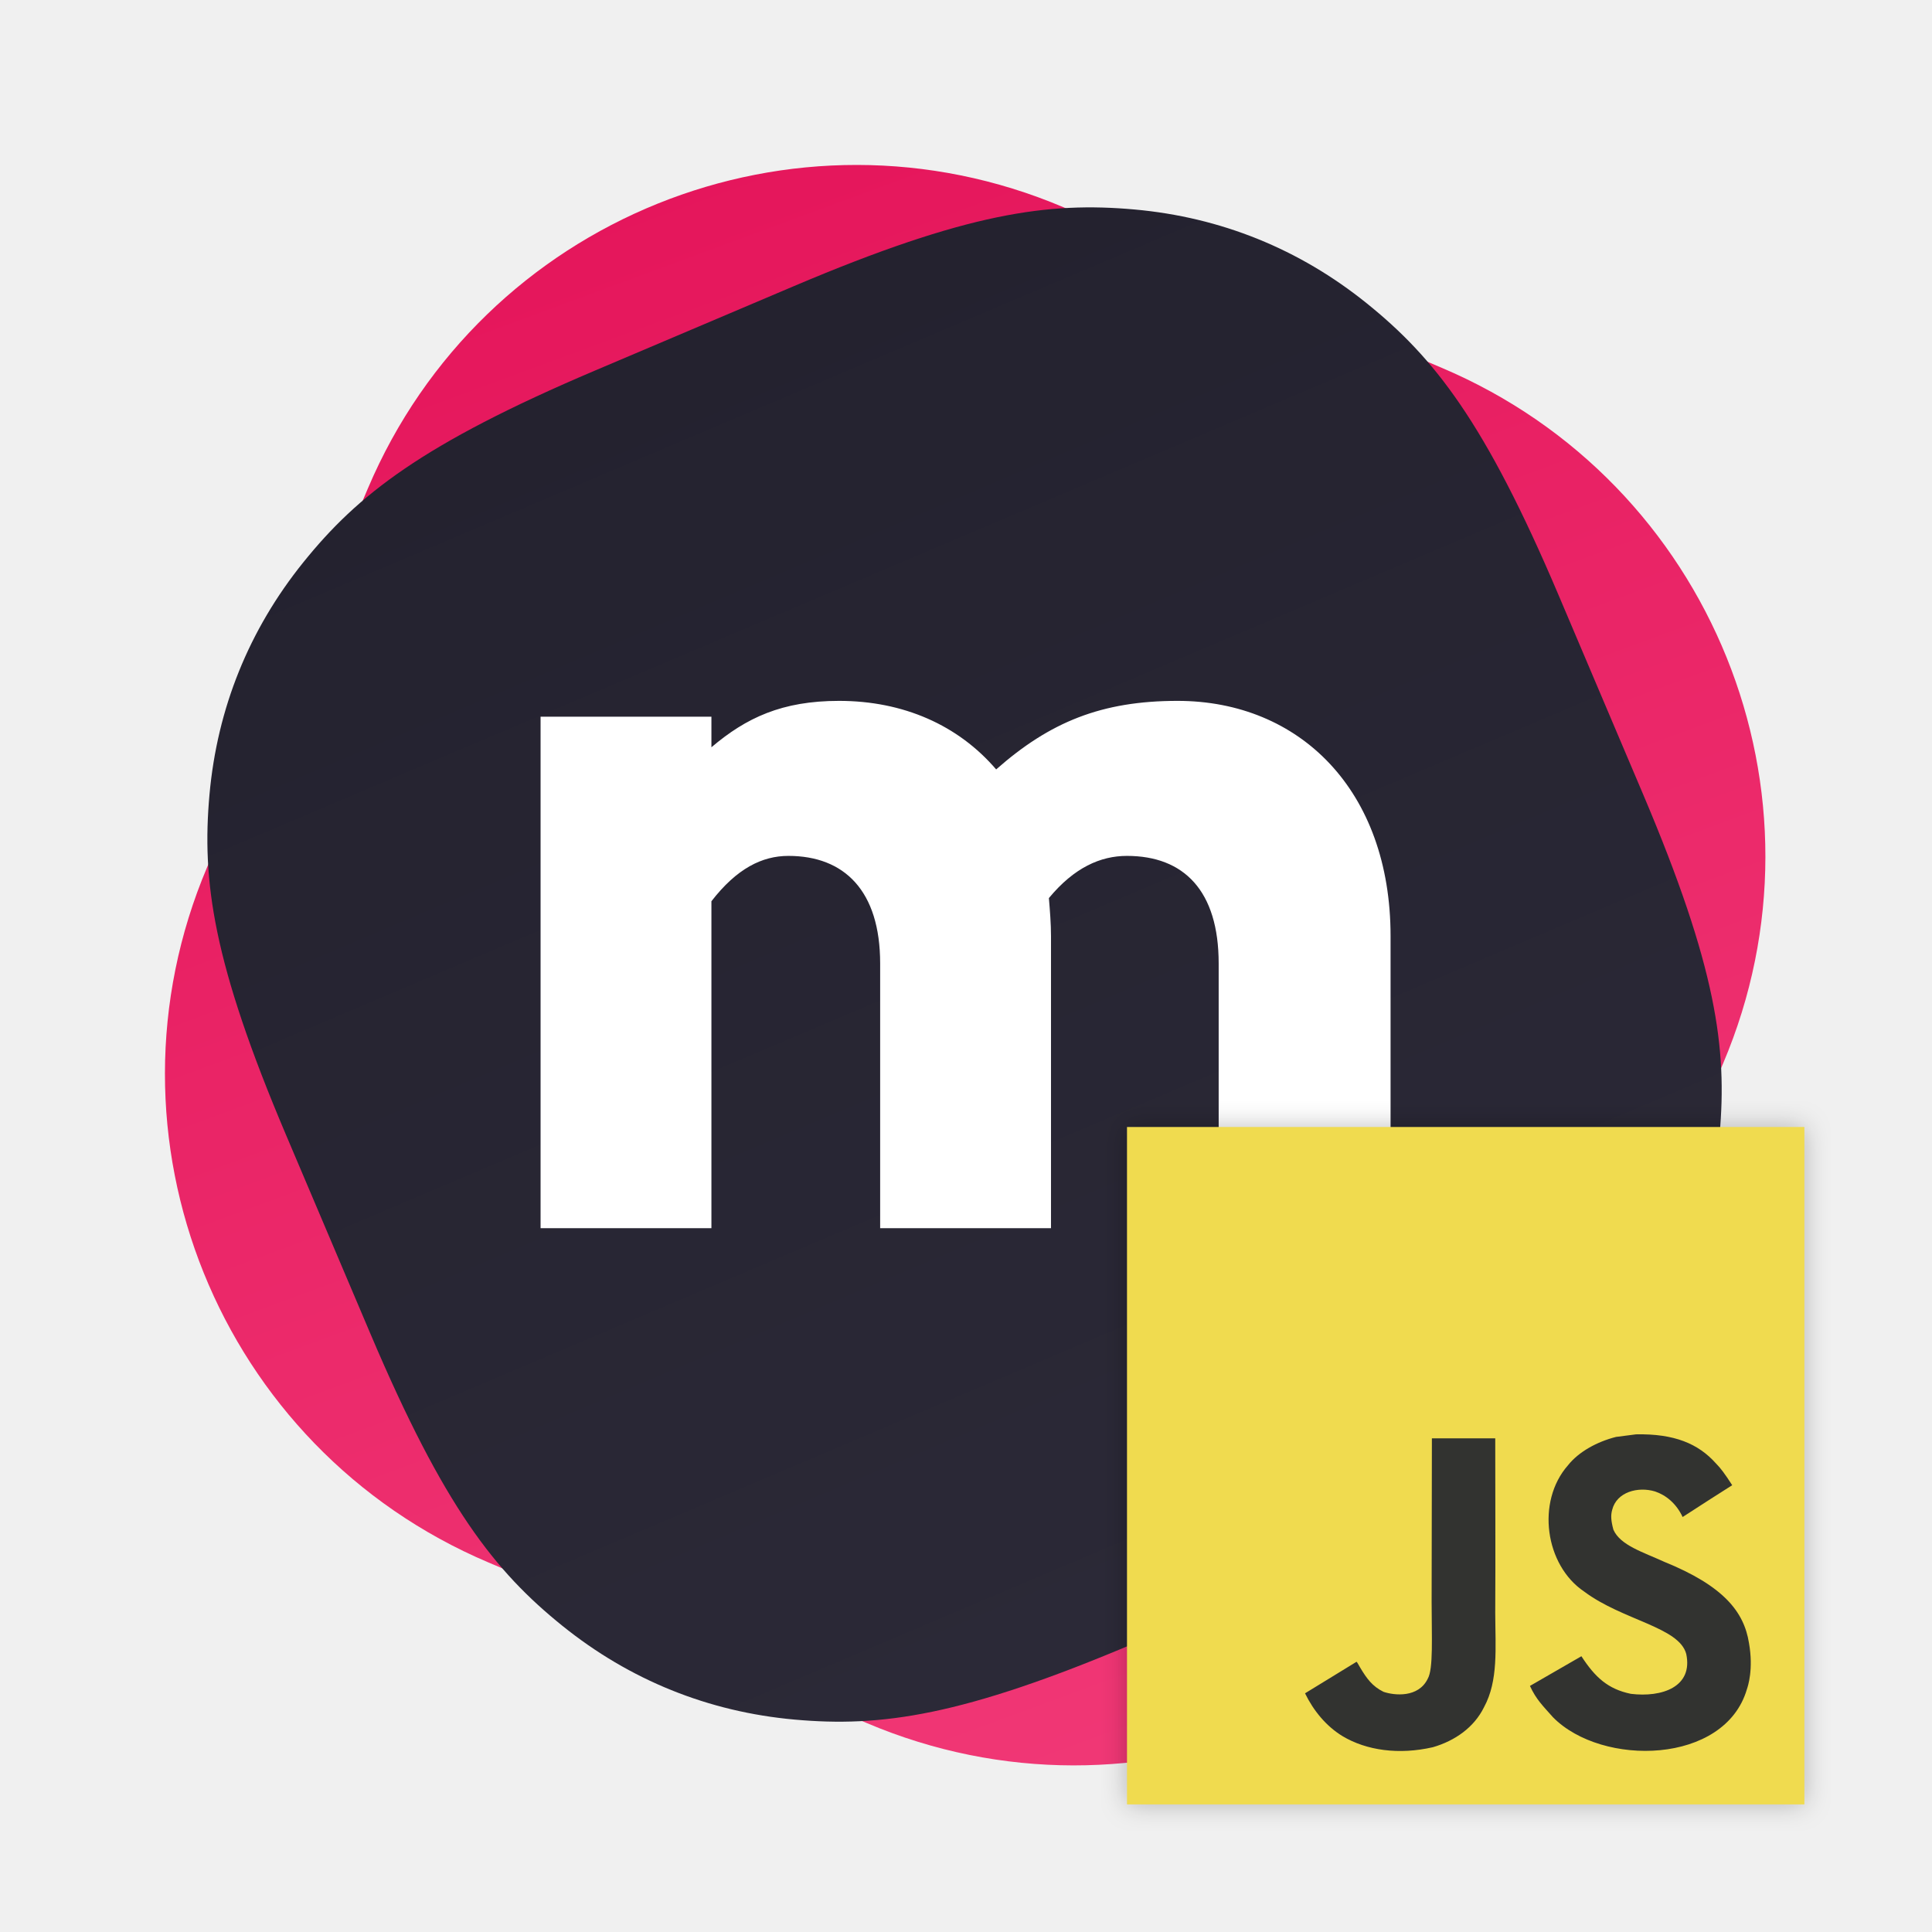
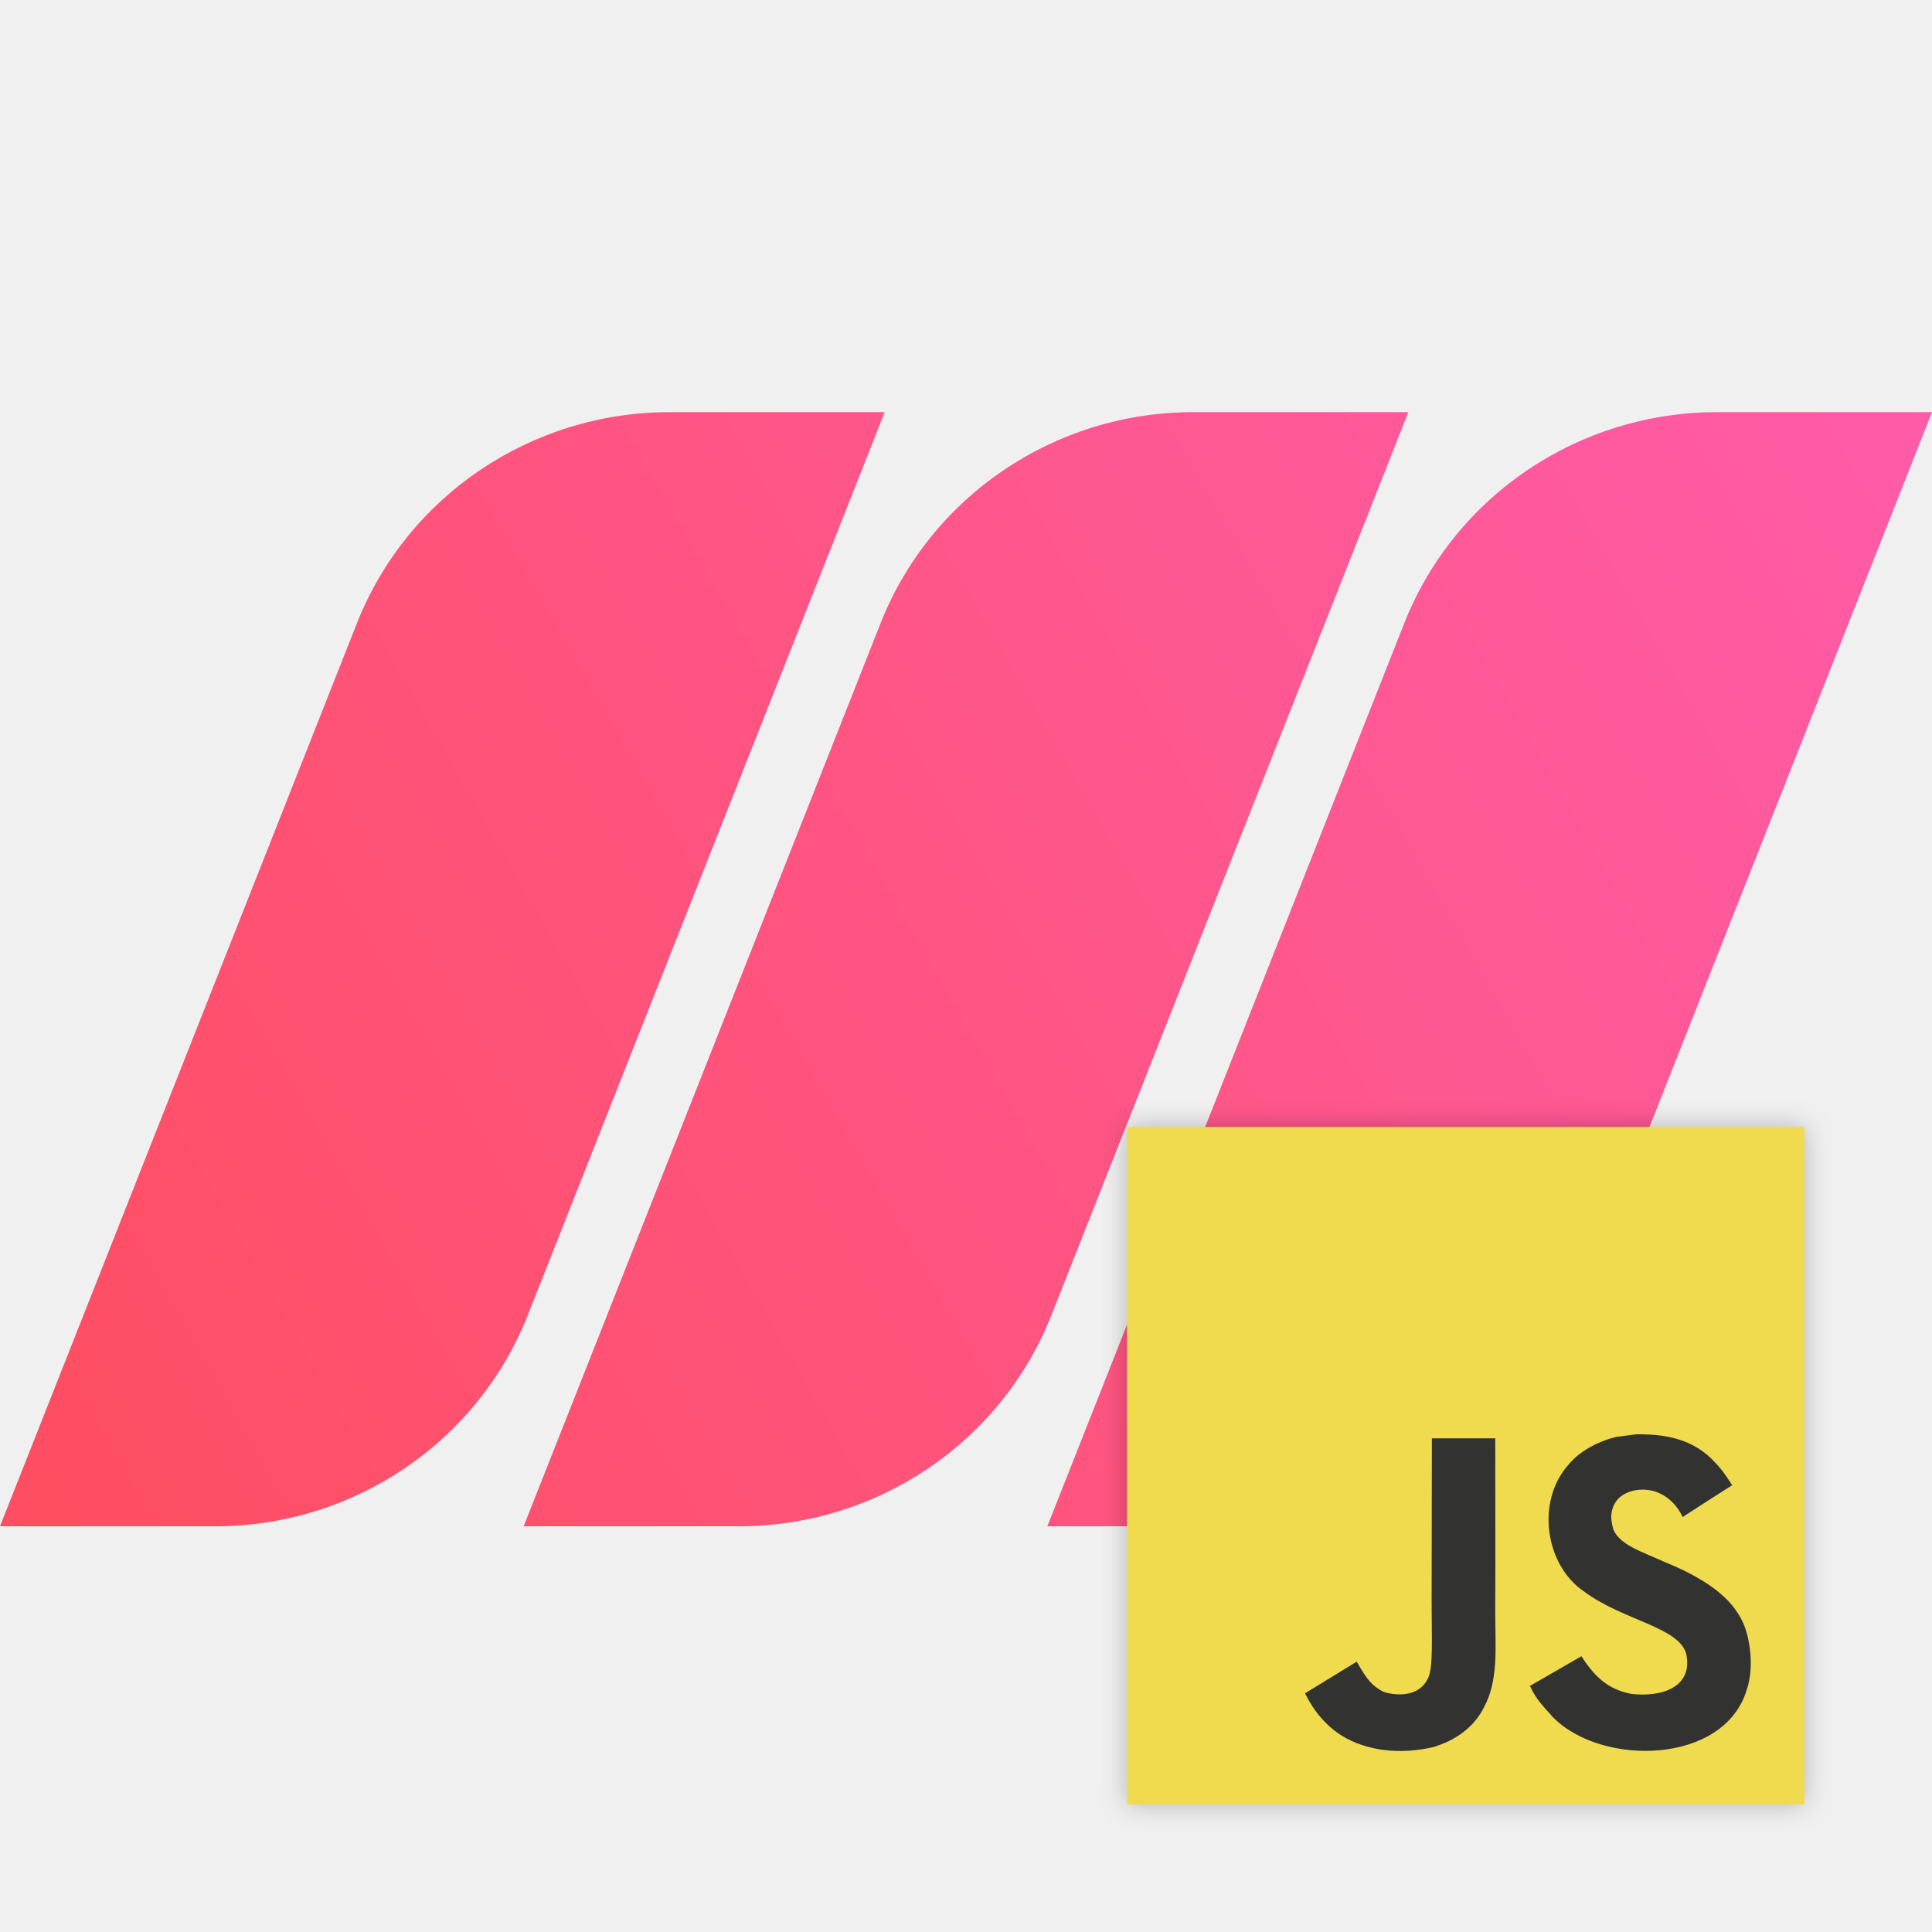
<svg xmlns="http://www.w3.org/2000/svg" width="300" height="300" viewBox="0 0 300 300" fill="none">
-   <path d="M223.929 57.138L165.133 32.181C123.262 14.408 74.911 33.943 57.138 75.814L32.181 134.61C14.408 176.48 33.943 224.831 75.814 242.604L134.609 267.562C176.48 285.335 224.831 265.8 242.604 223.929L267.562 165.133C285.335 123.262 265.8 74.912 223.929 57.138Z" fill="url(#paint0_linear)" />
-   <path fill-rule="evenodd" clip-rule="evenodd" d="M92.414 57.53L123.264 44.435C150.152 33.022 162.786 31.326 176.174 32.53C189.561 33.734 201.759 38.662 212.225 47.096C222.692 55.53 230.602 65.526 242.016 92.414L255.111 123.264C266.524 150.152 268.22 162.786 267.016 176.174C265.812 189.562 260.884 201.759 252.45 212.226C244.016 222.692 234.02 230.603 207.132 242.016L176.282 255.111C149.394 266.524 136.76 268.22 123.372 267.016C109.984 265.812 97.787 260.884 87.32 252.45C76.854 244.016 68.943 234.02 57.53 207.132L44.435 176.282C33.022 149.394 31.326 136.76 32.53 123.372C33.734 109.985 38.662 97.787 47.096 87.321C55.53 76.854 65.526 68.944 92.414 57.53Z" fill="url(#paint1_linear)" />
-   <path fill-rule="evenodd" clip-rule="evenodd" d="M182.849 108.831C201.844 108.831 215.927 122.75 215.927 145.349V190.709H189.235V149.606C189.235 138.307 183.831 132.903 174.988 132.903C170.895 132.903 166.801 134.705 162.871 139.454C163.034 141.419 163.198 143.384 163.198 145.349V190.709H136.67V149.606C136.67 138.307 131.102 132.903 122.423 132.903C118.329 132.903 114.399 134.868 110.469 139.945V190.709H83.94V111.288H110.469V116.036C115.873 111.451 121.44 108.831 130.283 108.831C140.272 108.831 148.788 112.598 154.683 119.475C163.034 112.106 171.058 108.831 182.849 108.831Z" fill="white" />
-   <g filter="url(#filter0_d)">
+   <path d="M0 236.999L55.426 96.768C63.237 77.006 82.499 64 103.955 64H137.371L81.945 204.232C74.134 223.993 54.872 236.999 33.416 236.999H0Z" fill="url(#paint0_linear_1_212)" />
+   <path d="M81.312 237L136.738 96.768C144.549 77.007 163.811 64 185.267 64H218.683L163.257 204.232C155.446 223.994 136.184 237 114.728 237H81.312Z" fill="url(#paint1_linear_1_212)" />
+   <path d="M162.629 237L218.055 96.768C225.866 77.007 245.128 64 266.584 64H300L244.574 204.232C236.763 223.994 217.501 237 196.045 237H162.629Z" fill="url(#paint2_linear_1_212)" />
+   <g filter="url(#filter0_d_1_212)">
    <path d="M175 175H280.184V280.185H175V175Z" fill="#F0DB4F" />
  </g>
-   <path d="M271.575 255.098C270.805 250.299 267.676 246.269 258.407 242.51C255.187 241.031 251.598 239.971 250.528 237.531C250.149 236.111 250.098 235.311 250.338 234.452C251.028 231.662 254.358 230.792 256.997 231.592C258.697 232.162 260.306 233.472 261.277 235.562C265.816 232.623 265.806 232.642 268.976 230.622C267.815 228.823 267.196 227.993 266.437 227.223C263.707 224.174 259.987 222.604 254.038 222.724L250.939 223.124C247.97 223.875 245.14 225.433 243.48 227.523C238.501 233.173 239.921 243.061 245.98 247.13C251.949 251.61 260.718 252.629 261.838 256.819C262.928 261.948 258.069 263.608 253.239 263.018C249.68 262.278 247.7 260.469 245.56 257.179C241.621 259.459 241.621 259.459 237.571 261.788C238.531 263.888 239.541 264.838 241.15 266.657C248.77 274.386 267.836 274.006 271.256 262.308C271.395 261.906 272.316 259.228 271.575 255.098ZM232.181 223.343H222.343L222.302 248.779C222.302 254.188 222.582 259.147 221.702 260.667C220.263 263.657 216.533 263.286 214.833 262.706C213.103 261.856 212.224 260.647 211.204 258.938C210.925 258.447 210.715 258.067 210.644 258.038L202.645 262.937C203.975 265.667 205.935 268.036 208.444 269.575C212.193 271.825 217.232 272.515 222.502 271.305C225.932 270.306 228.891 268.237 230.441 265.087C232.681 260.957 232.2 255.958 232.18 250.43C232.231 241.41 232.181 232.391 232.181 223.343Z" fill="#323330" />
+   <path d="M271.575 255.098C270.805 250.299 267.676 246.269 258.407 242.51C255.187 241.031 251.598 239.971 250.528 237.531C250.149 236.111 250.098 235.311 250.338 234.452C251.028 231.662 254.358 230.792 256.997 231.592C258.697 232.162 260.306 233.472 261.277 235.562C265.816 232.623 265.806 232.642 268.976 230.622C267.815 228.823 267.196 227.993 266.437 227.223C263.707 224.174 259.987 222.604 254.038 222.724L250.939 223.124C247.97 223.875 245.14 225.433 243.48 227.523C238.501 233.173 239.921 243.061 245.98 247.13C251.949 251.61 260.718 252.629 261.838 256.819C262.928 261.948 258.069 263.608 253.239 263.018C249.68 262.278 247.7 260.469 245.56 257.179C241.621 259.459 241.621 259.459 237.571 261.788C238.531 263.888 239.541 264.838 241.15 266.657C248.77 274.386 267.836 274.006 271.256 262.308C271.395 261.906 272.316 259.228 271.575 255.098V255.098ZM232.181 223.343H222.343L222.302 248.779C222.302 254.188 222.582 259.147 221.702 260.667C220.263 263.657 216.533 263.286 214.833 262.706C213.103 261.856 212.224 260.647 211.204 258.938C210.925 258.447 210.715 258.067 210.644 258.038L202.645 262.937C203.975 265.667 205.935 268.036 208.444 269.575C212.193 271.825 217.232 272.515 222.502 271.305C225.932 270.306 228.891 268.237 230.441 265.087C232.681 260.957 232.2 255.958 232.18 250.43C232.231 241.41 232.181 232.391 232.181 223.343Z" fill="#323330" />
  <defs>
-     <filter id="filter0_d" x="171" y="171" width="113.184" height="113.185" filterUnits="userSpaceOnUse" color-interpolation-filters="sRGB">
+     <filter id="filter0_d_1_212" x="171" y="171" width="113.184" height="113.185" filterUnits="userSpaceOnUse" color-interpolation-filters="sRGB">
      <feFlood flood-opacity="0" result="BackgroundImageFix" />
-       <feColorMatrix in="SourceAlpha" type="matrix" values="0 0 0 0 0 0 0 0 0 0 0 0 0 0 0 0 0 0 127 0" />
+       <feColorMatrix in="SourceAlpha" type="matrix" values="0 0 0 0 0 0 0 0 0 0 0 0 0 0 0 0 0 0 127 0" result="hardAlpha" />
      <feOffset />
      <feGaussianBlur stdDeviation="2" />
      <feColorMatrix type="matrix" values="0 0 0 0 0 0 0 0 0 0 0 0 0 0 0 0 0 0 0.25 0" />
-       <feBlend mode="normal" in2="BackgroundImageFix" result="effect1_dropShadow" />
-       <feBlend mode="normal" in="SourceGraphic" in2="effect1_dropShadow" result="shape" />
+       <feBlend mode="normal" in2="BackgroundImageFix" result="effect1_dropShadow_1_212" />
+       <feBlend mode="normal" in="SourceGraphic" in2="effect1_dropShadow_1_212" result="shape" />
    </filter>
-     <linearGradient id="paint0_linear" x1="101.746" y1="5.275" x2="210.423" y2="299.743" gradientUnits="userSpaceOnUse">
-       <stop stop-color="#E41359" />
-       <stop offset="1" stop-color="#F23C79" />
+     <linearGradient id="paint0_linear_1_212" x1="300.001" y1="50.786" x2="1.635" y2="221.244" gradientUnits="userSpaceOnUse">
+       <stop stop-color="#FF5CAA" />
+       <stop offset="1" stop-color="#FF4E62" />
    </linearGradient>
-     <linearGradient id="paint1_linear" x1="107.839" y1="50.983" x2="191.707" y2="248.563" gradientUnits="userSpaceOnUse">
-       <stop stop-color="#24222F" />
-       <stop offset="1" stop-color="#2B2937" />
+     <linearGradient id="paint1_linear_1_212" x1="300.001" y1="50.786" x2="1.635" y2="221.244" gradientUnits="userSpaceOnUse">
+       <stop stop-color="#FF5CAA" />
+       <stop offset="1" stop-color="#FF4E62" />
+     </linearGradient>
+     <linearGradient id="paint2_linear_1_212" x1="300.001" y1="50.786" x2="1.635" y2="221.244" gradientUnits="userSpaceOnUse">
+       <stop stop-color="#FF5CAA" />
+       <stop offset="1" stop-color="#FF4E62" />
    </linearGradient>
  </defs>
</svg>
